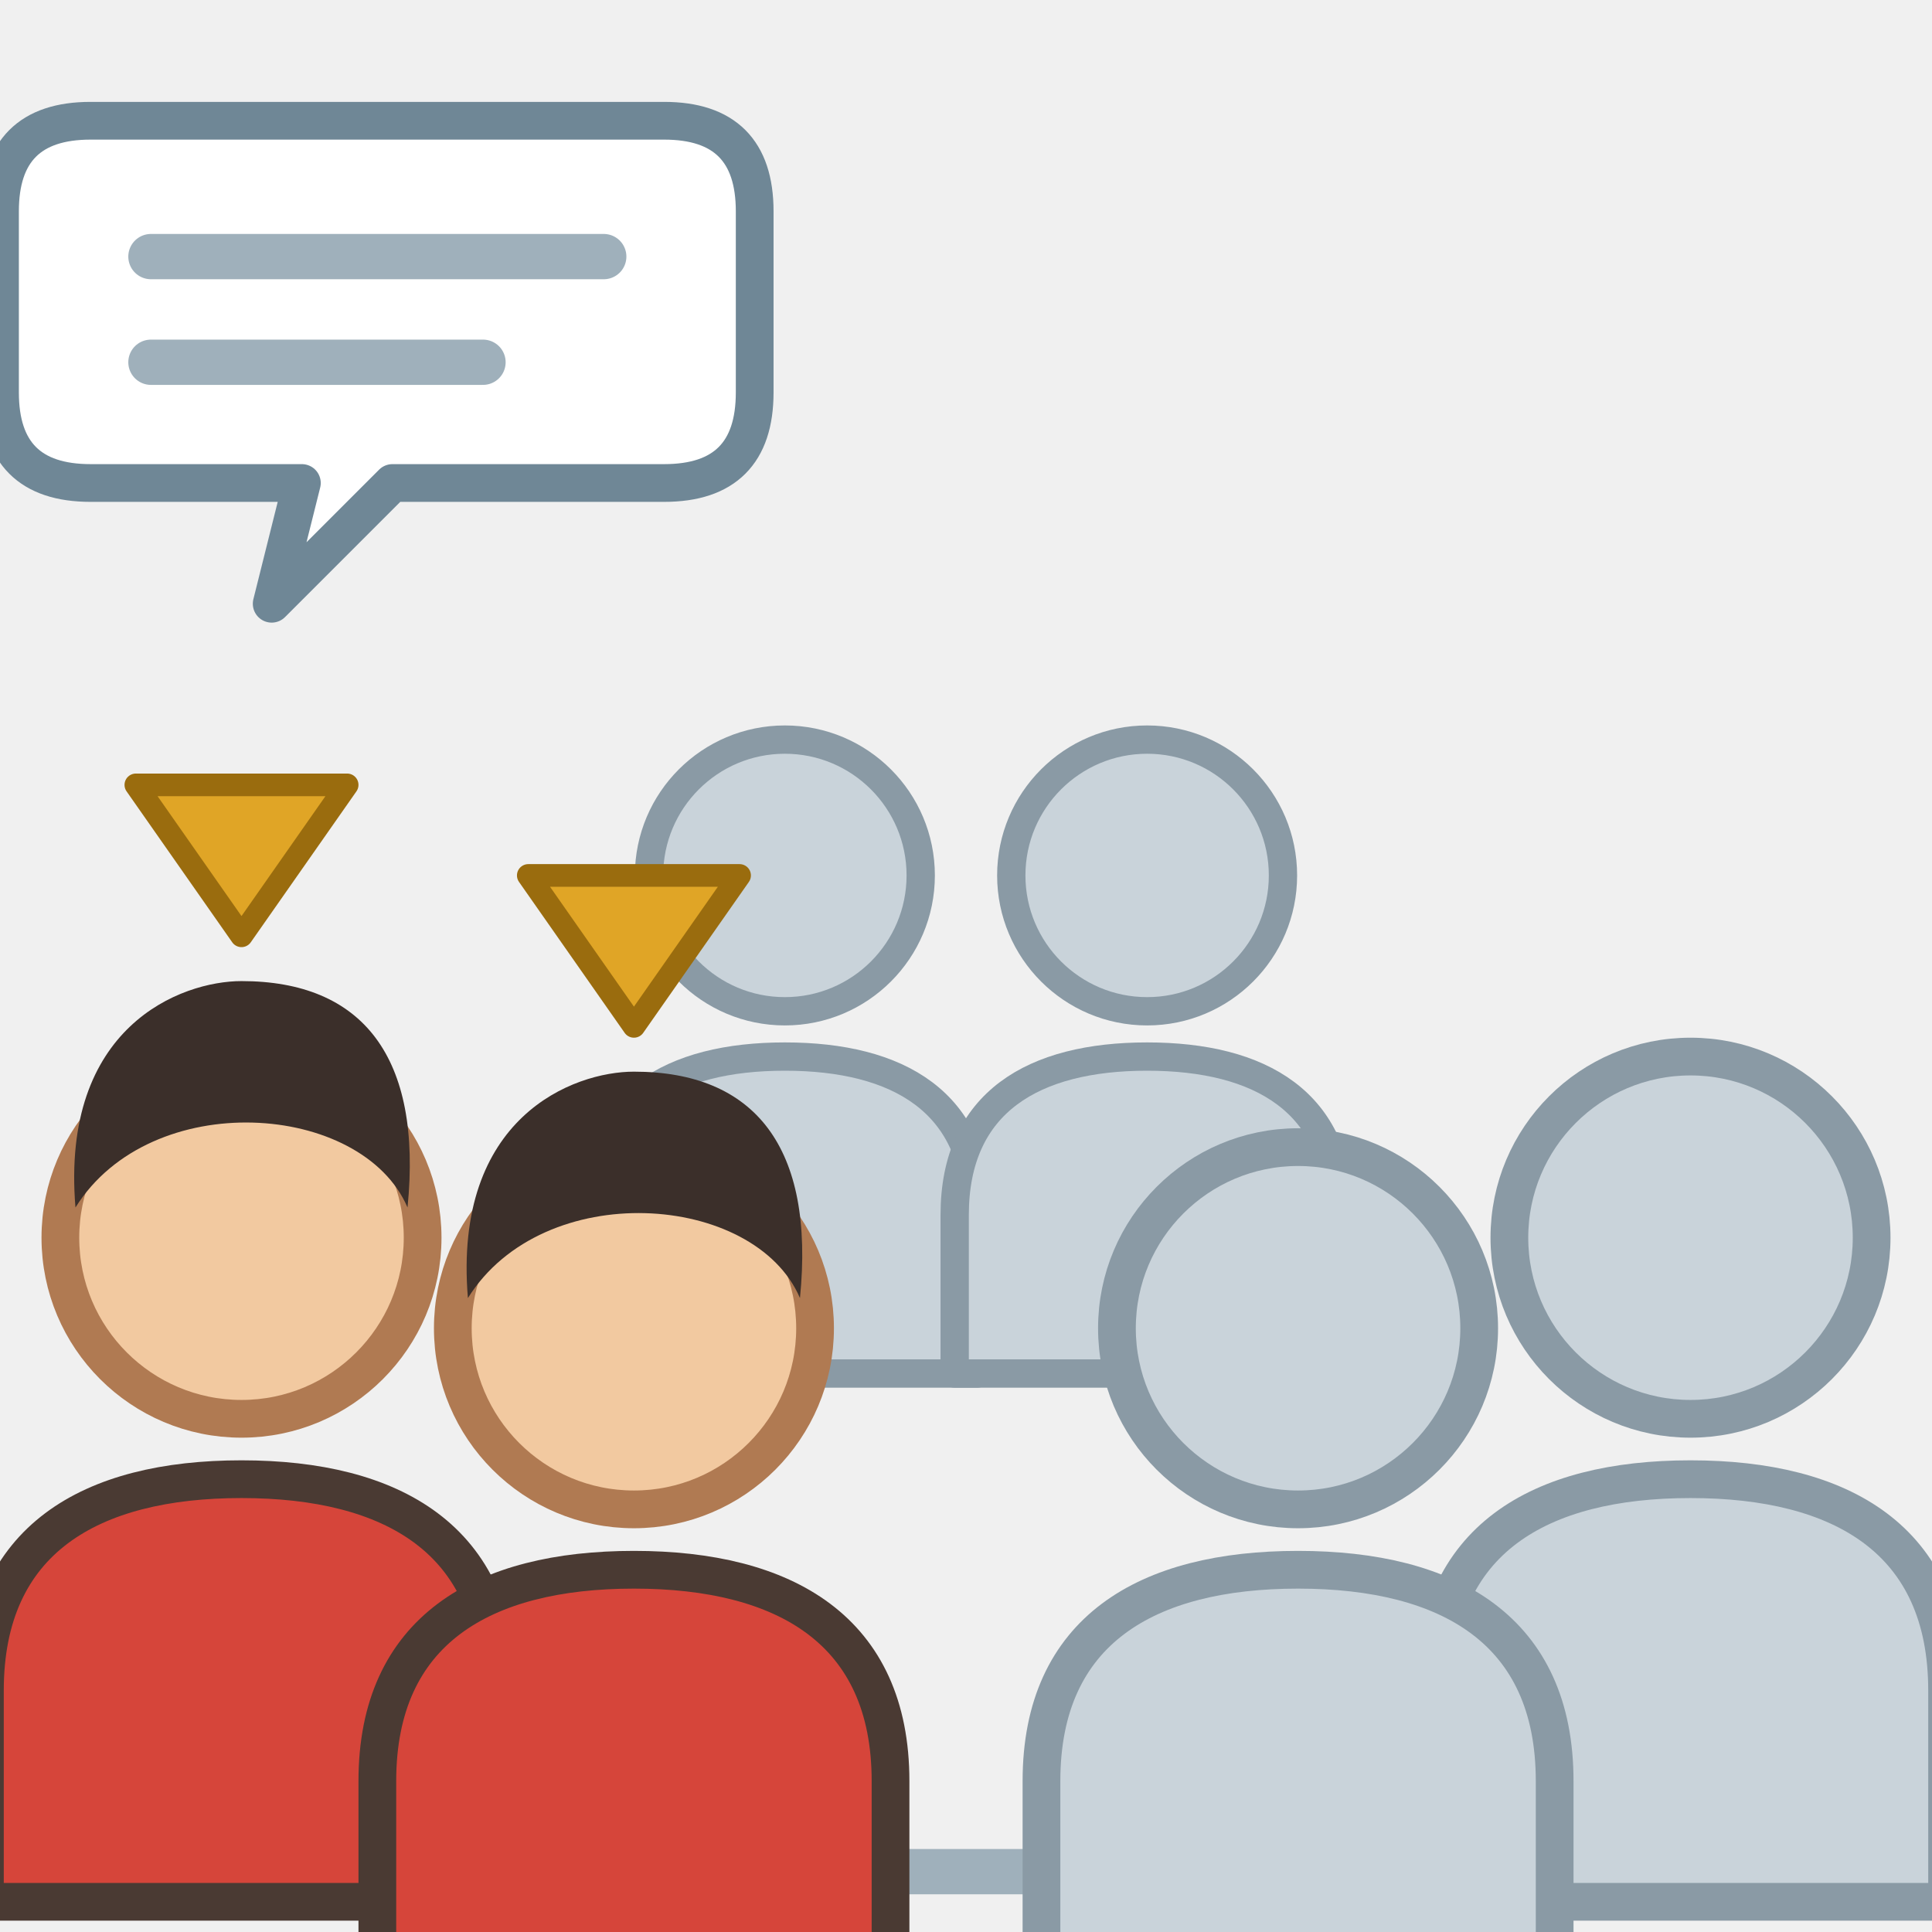
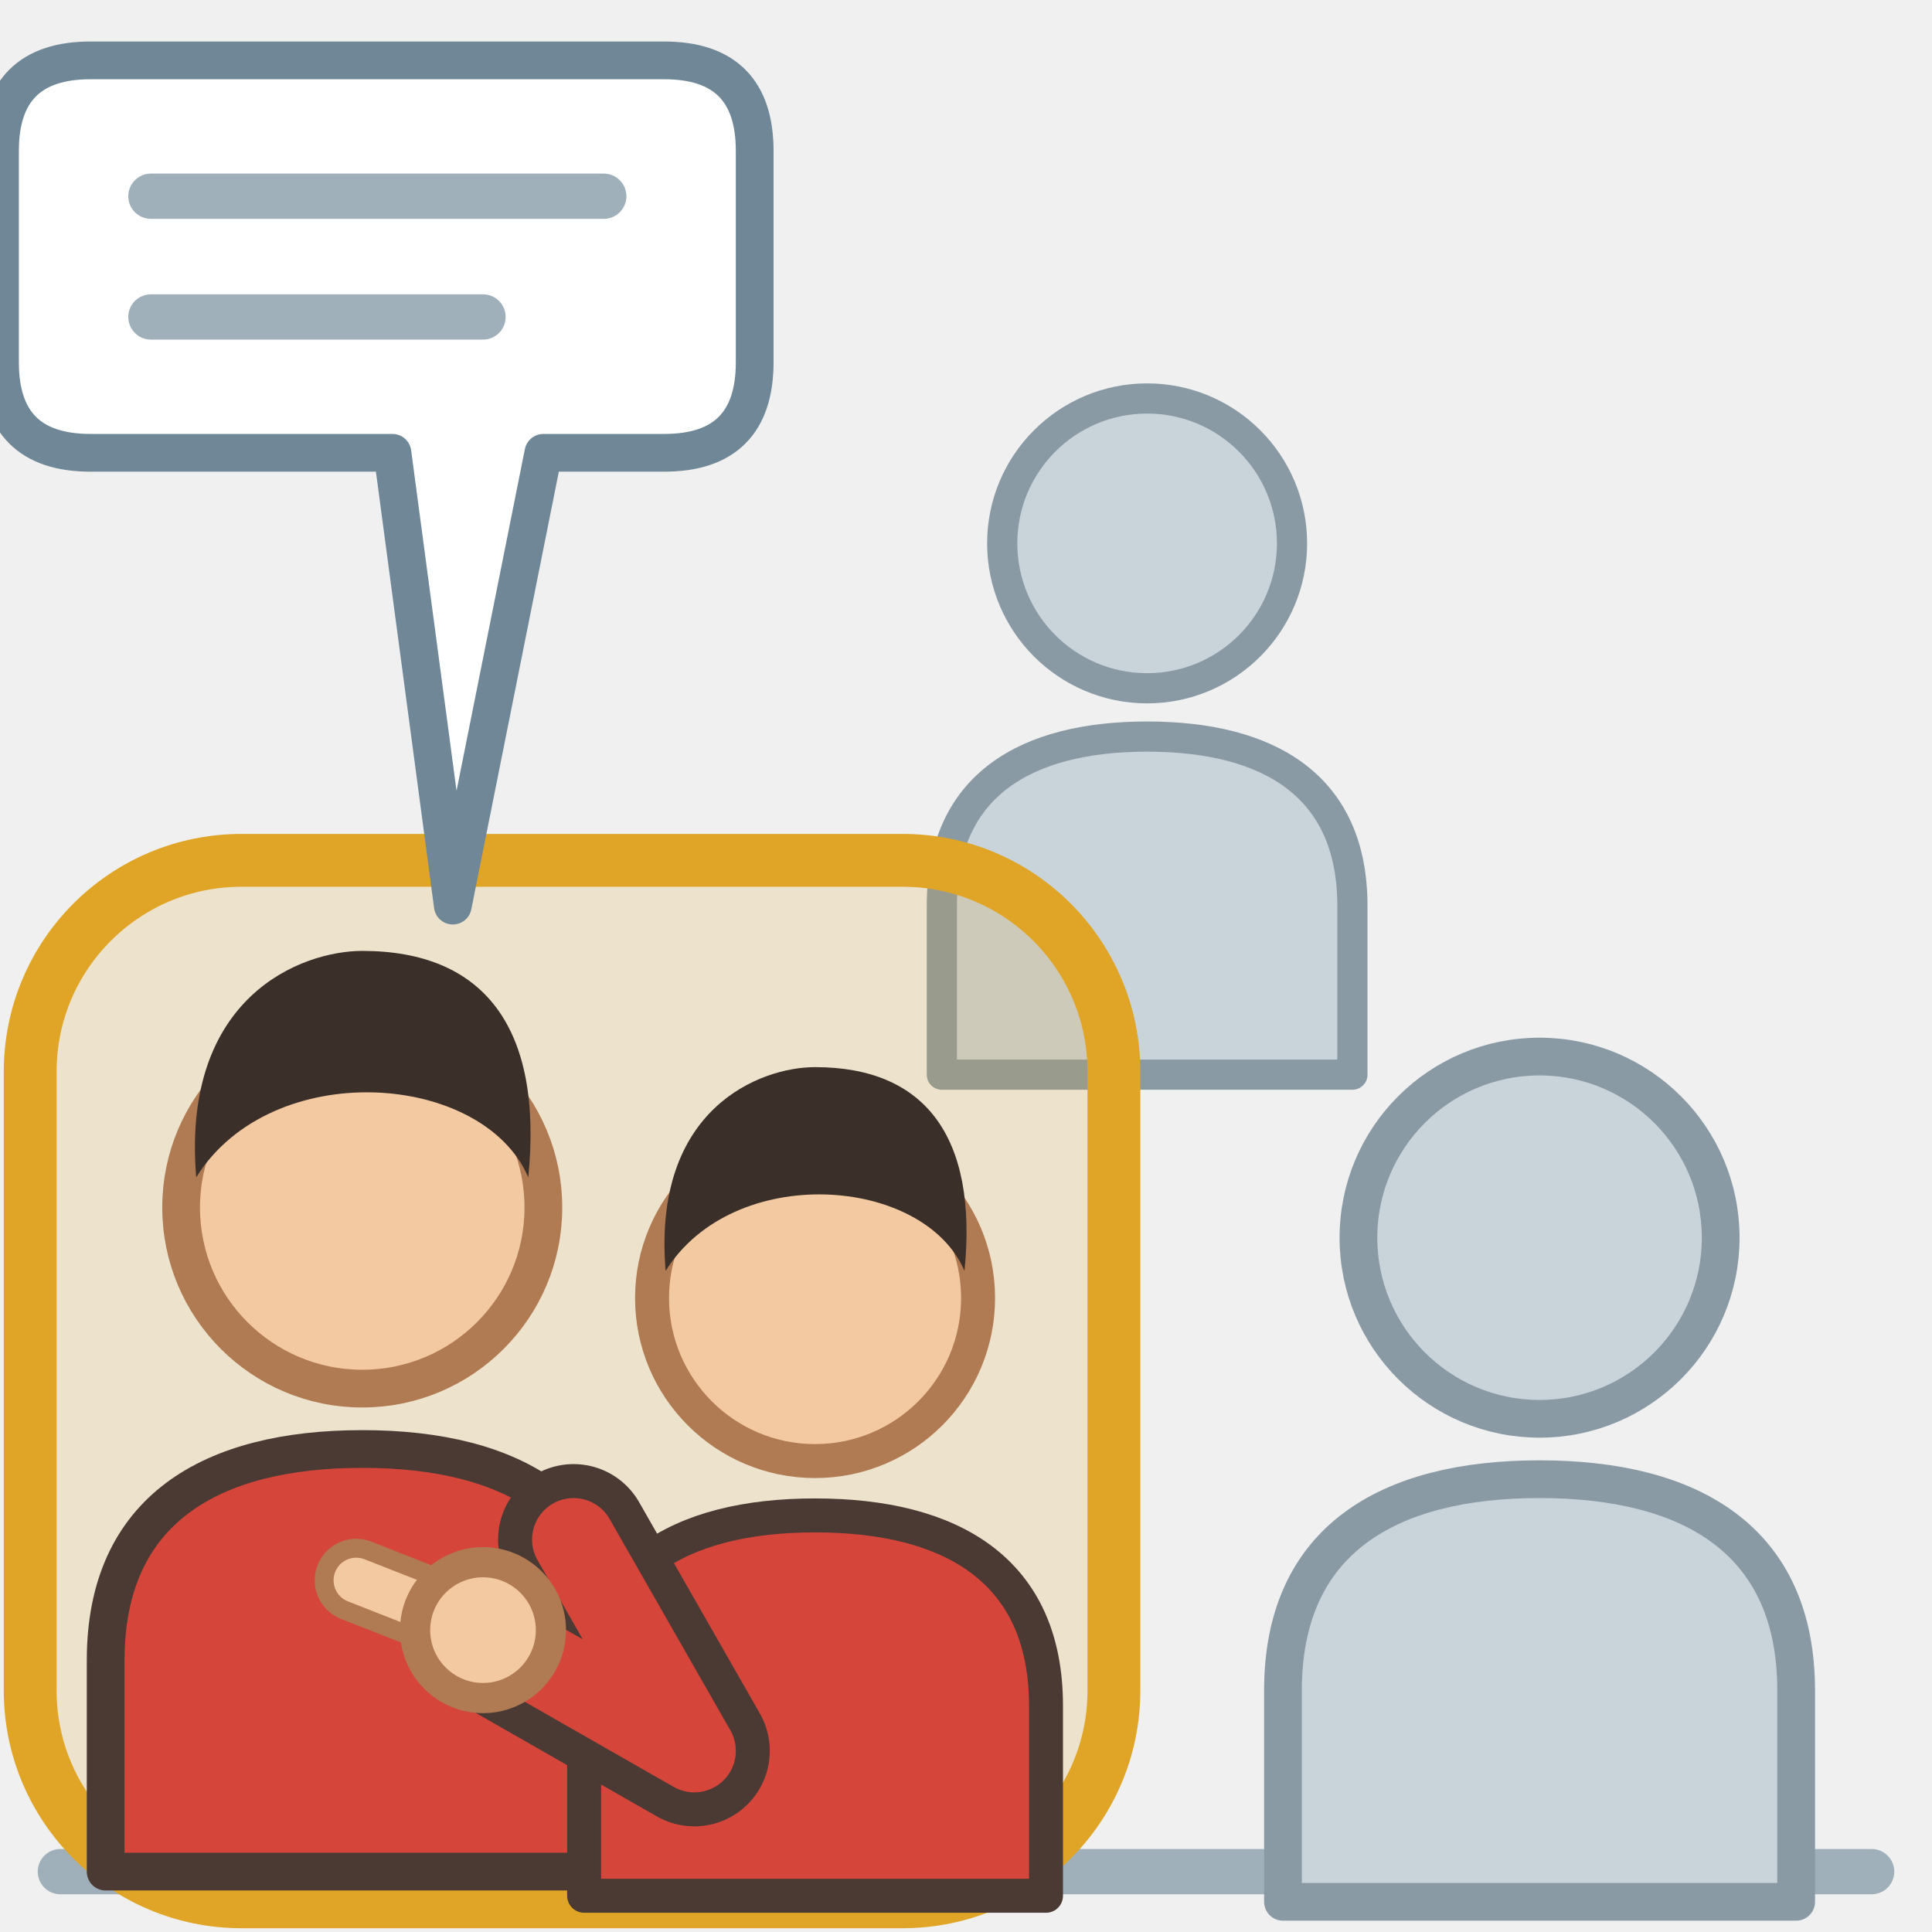
<svg xmlns="http://www.w3.org/2000/svg" viewBox="0 0 128 128" width="128" height="128" role="img">
  <path d="M4 124 H124" stroke="#9fb0bb" stroke-width="3" stroke-linecap="round" />
-   <g transform="translate(52 58) scale(0.75)">
+   <g transform="translate(76 36) scale(0.8)">
    <path d="M-17 44 V30 C-17 20 -10 16 0 16 C10 16 17 20 17 30 V44 Z" fill="#c9d3da" stroke="#8a9aa5" stroke-width="2.5" stroke-linejoin="round" />
    <circle r="12" fill="#c9d3da" stroke="#8a9aa5" stroke-width="2.5" stroke-linejoin="round" />
  </g>
-   <g transform="translate(76 58) scale(0.75)">
+   <g transform="translate(102 82) scale(1)">
    <path d="M-17 44 V30 C-17 20 -10 16 0 16 C10 16 17 20 17 30 V44 Z" fill="#c9d3da" stroke="#8a9aa5" stroke-width="2.5" stroke-linejoin="round" />
    <circle r="12" fill="#c9d3da" stroke="#8a9aa5" stroke-width="2.5" stroke-linejoin="round" />
  </g>
-   <g transform="translate(16 82) scale(1)">
+   <rect x="2" y="57" width="71.8" height="69" rx="14" fill="#e0a526" fill-opacity="0.18" stroke="#e0a526" stroke-width="3.5" />
+   <g transform="translate(24 80) scale(1)">
    <path d="M-17 44 V30 C-17 20 -10 16 0 16 C10 16 17 20 17 30 V44 Z" fill="#d6453a" stroke="#4a3a33" stroke-width="2.5" stroke-linejoin="round" />
    <circle r="12" fill="#f2c9a0" stroke="#b07a52" stroke-width="2.5" stroke-linejoin="round" />
    <path d="M-11 -2 C-12 -14 -4 -17 0 -17 C8 -17 12 -12 11 -2 C8 -9 -6 -10 -11 -2 Z" fill="#3b2f2a" />
  </g>
-   <g transform="translate(42 88) scale(1)">
+   <g transform="translate(54 86) scale(0.9)">
    <path d="M-17 44 V30 C-17 20 -10 16 0 16 C10 16 17 20 17 30 V44 Z" fill="#d6453a" stroke="#4a3a33" stroke-width="2.5" stroke-linejoin="round" />
    <circle r="12" fill="#f2c9a0" stroke="#b07a52" stroke-width="2.5" stroke-linejoin="round" />
    <path d="M-11 -2 C-12 -14 -4 -17 0 -17 C8 -17 12 -12 11 -2 C8 -9 -6 -10 -11 -2 Z" fill="#3b2f2a" />
  </g>
-   <g transform="translate(112 82) scale(1)">
-     <path d="M-17 44 V30 C-17 20 -10 16 0 16 C10 16 17 20 17 30 V44 Z" fill="#c9d3da" stroke="#8a9aa5" stroke-width="2.5" stroke-linejoin="round" />
-     <circle r="12" fill="#c9d3da" stroke="#8a9aa5" stroke-width="2.5" stroke-linejoin="round" />
+   <g stroke-linecap="round" stroke-linejoin="round" fill="none">
+     <path d="M38 102 L46 116 L32 108" stroke="#4a3a33" stroke-width="10" />
+     <path d="M38 102 L46 116 L32 108" stroke="#d6453a" stroke-width="5.5" />
+     <path d="M32 108 l-8.4 -3.3" stroke="#b07a52" stroke-width="5.5" />
+     <path d="M32 108 l-8.4 -3.3" stroke="#f2c9a0" stroke-width="3" />
+     <circle cx="32" cy="108" r="4.5" fill="#f2c9a0" stroke="#b07a52" stroke-width="2" />
  </g>
-   <g transform="translate(86 88) scale(1)">
-     <path d="M-17 44 V30 C-17 20 -10 16 0 16 C10 16 17 20 17 30 V44 Z" fill="#c9d3da" stroke="#8a9aa5" stroke-width="2.5" stroke-linejoin="round" />
-     <circle r="12" fill="#c9d3da" stroke="#8a9aa5" stroke-width="2.5" stroke-linejoin="round" />
-   </g>
-   <path d="M6 8 H44 Q50 8 50 14 V26 Q50 32 44 32 H26 L18 40 L20 32 H6 Q0 32 0 26 V14 Q0 8 6 8 Z" fill="#ffffff" stroke="#6f8796" stroke-width="2.5" stroke-linejoin="round" />
-   <path d="M10 17 H40 M10 24 H32" stroke="#9fb0bb" stroke-width="3" stroke-linecap="round" />
-   <path d="M9 52 H23 L16 62 Z" fill="#e0a526" stroke="#9a6c0e" stroke-width="1.5" stroke-linejoin="round" />
-   <path d="M35 58 H49 L42 68 Z" fill="#e0a526" stroke="#9a6c0e" stroke-width="1.5" stroke-linejoin="round" />
+   <path d="M6 4 H44 Q50 4 50 10 V24 Q50 30 44 30 H36 L30 60 L26 30 H6 Q0 30 0 24 V10 Q0 4 6 4 Z" fill="#ffffff" stroke="#6f8796" stroke-width="2.5" stroke-linejoin="round" />
+   <path d="M10 13 H40 M10 21 H32" stroke="#9fb0bb" stroke-width="3" stroke-linecap="round" />
</svg>
